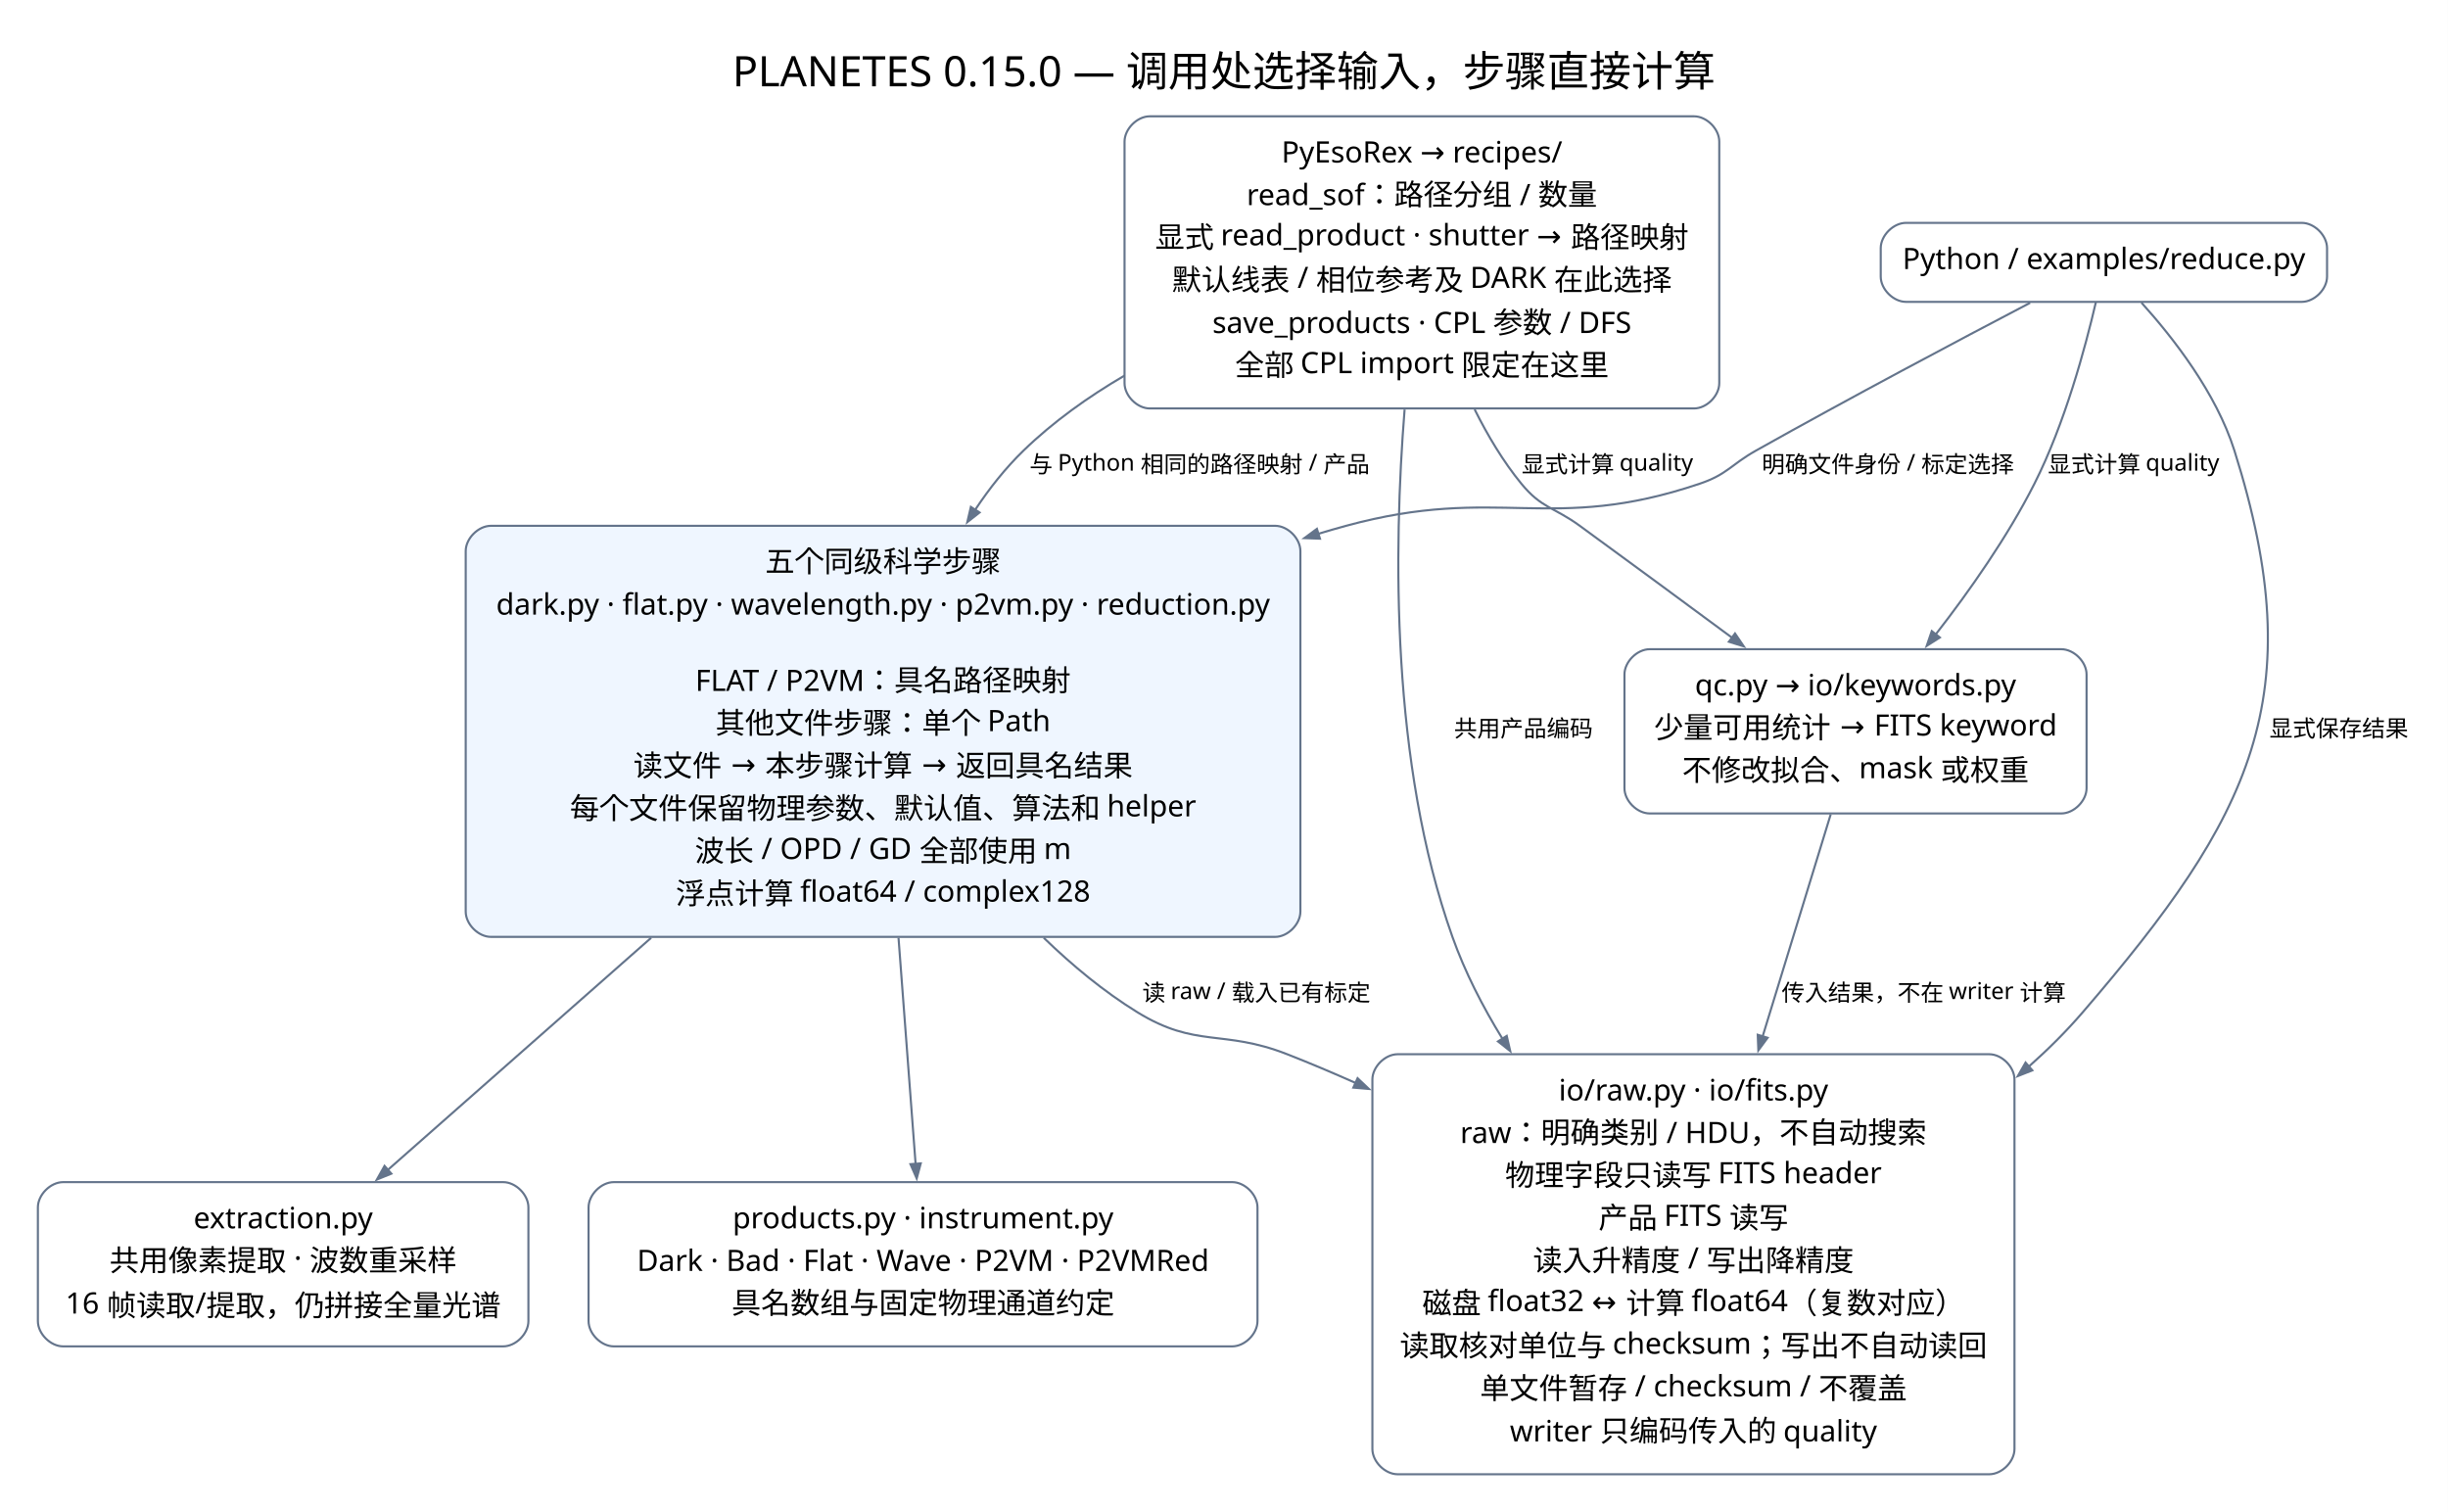
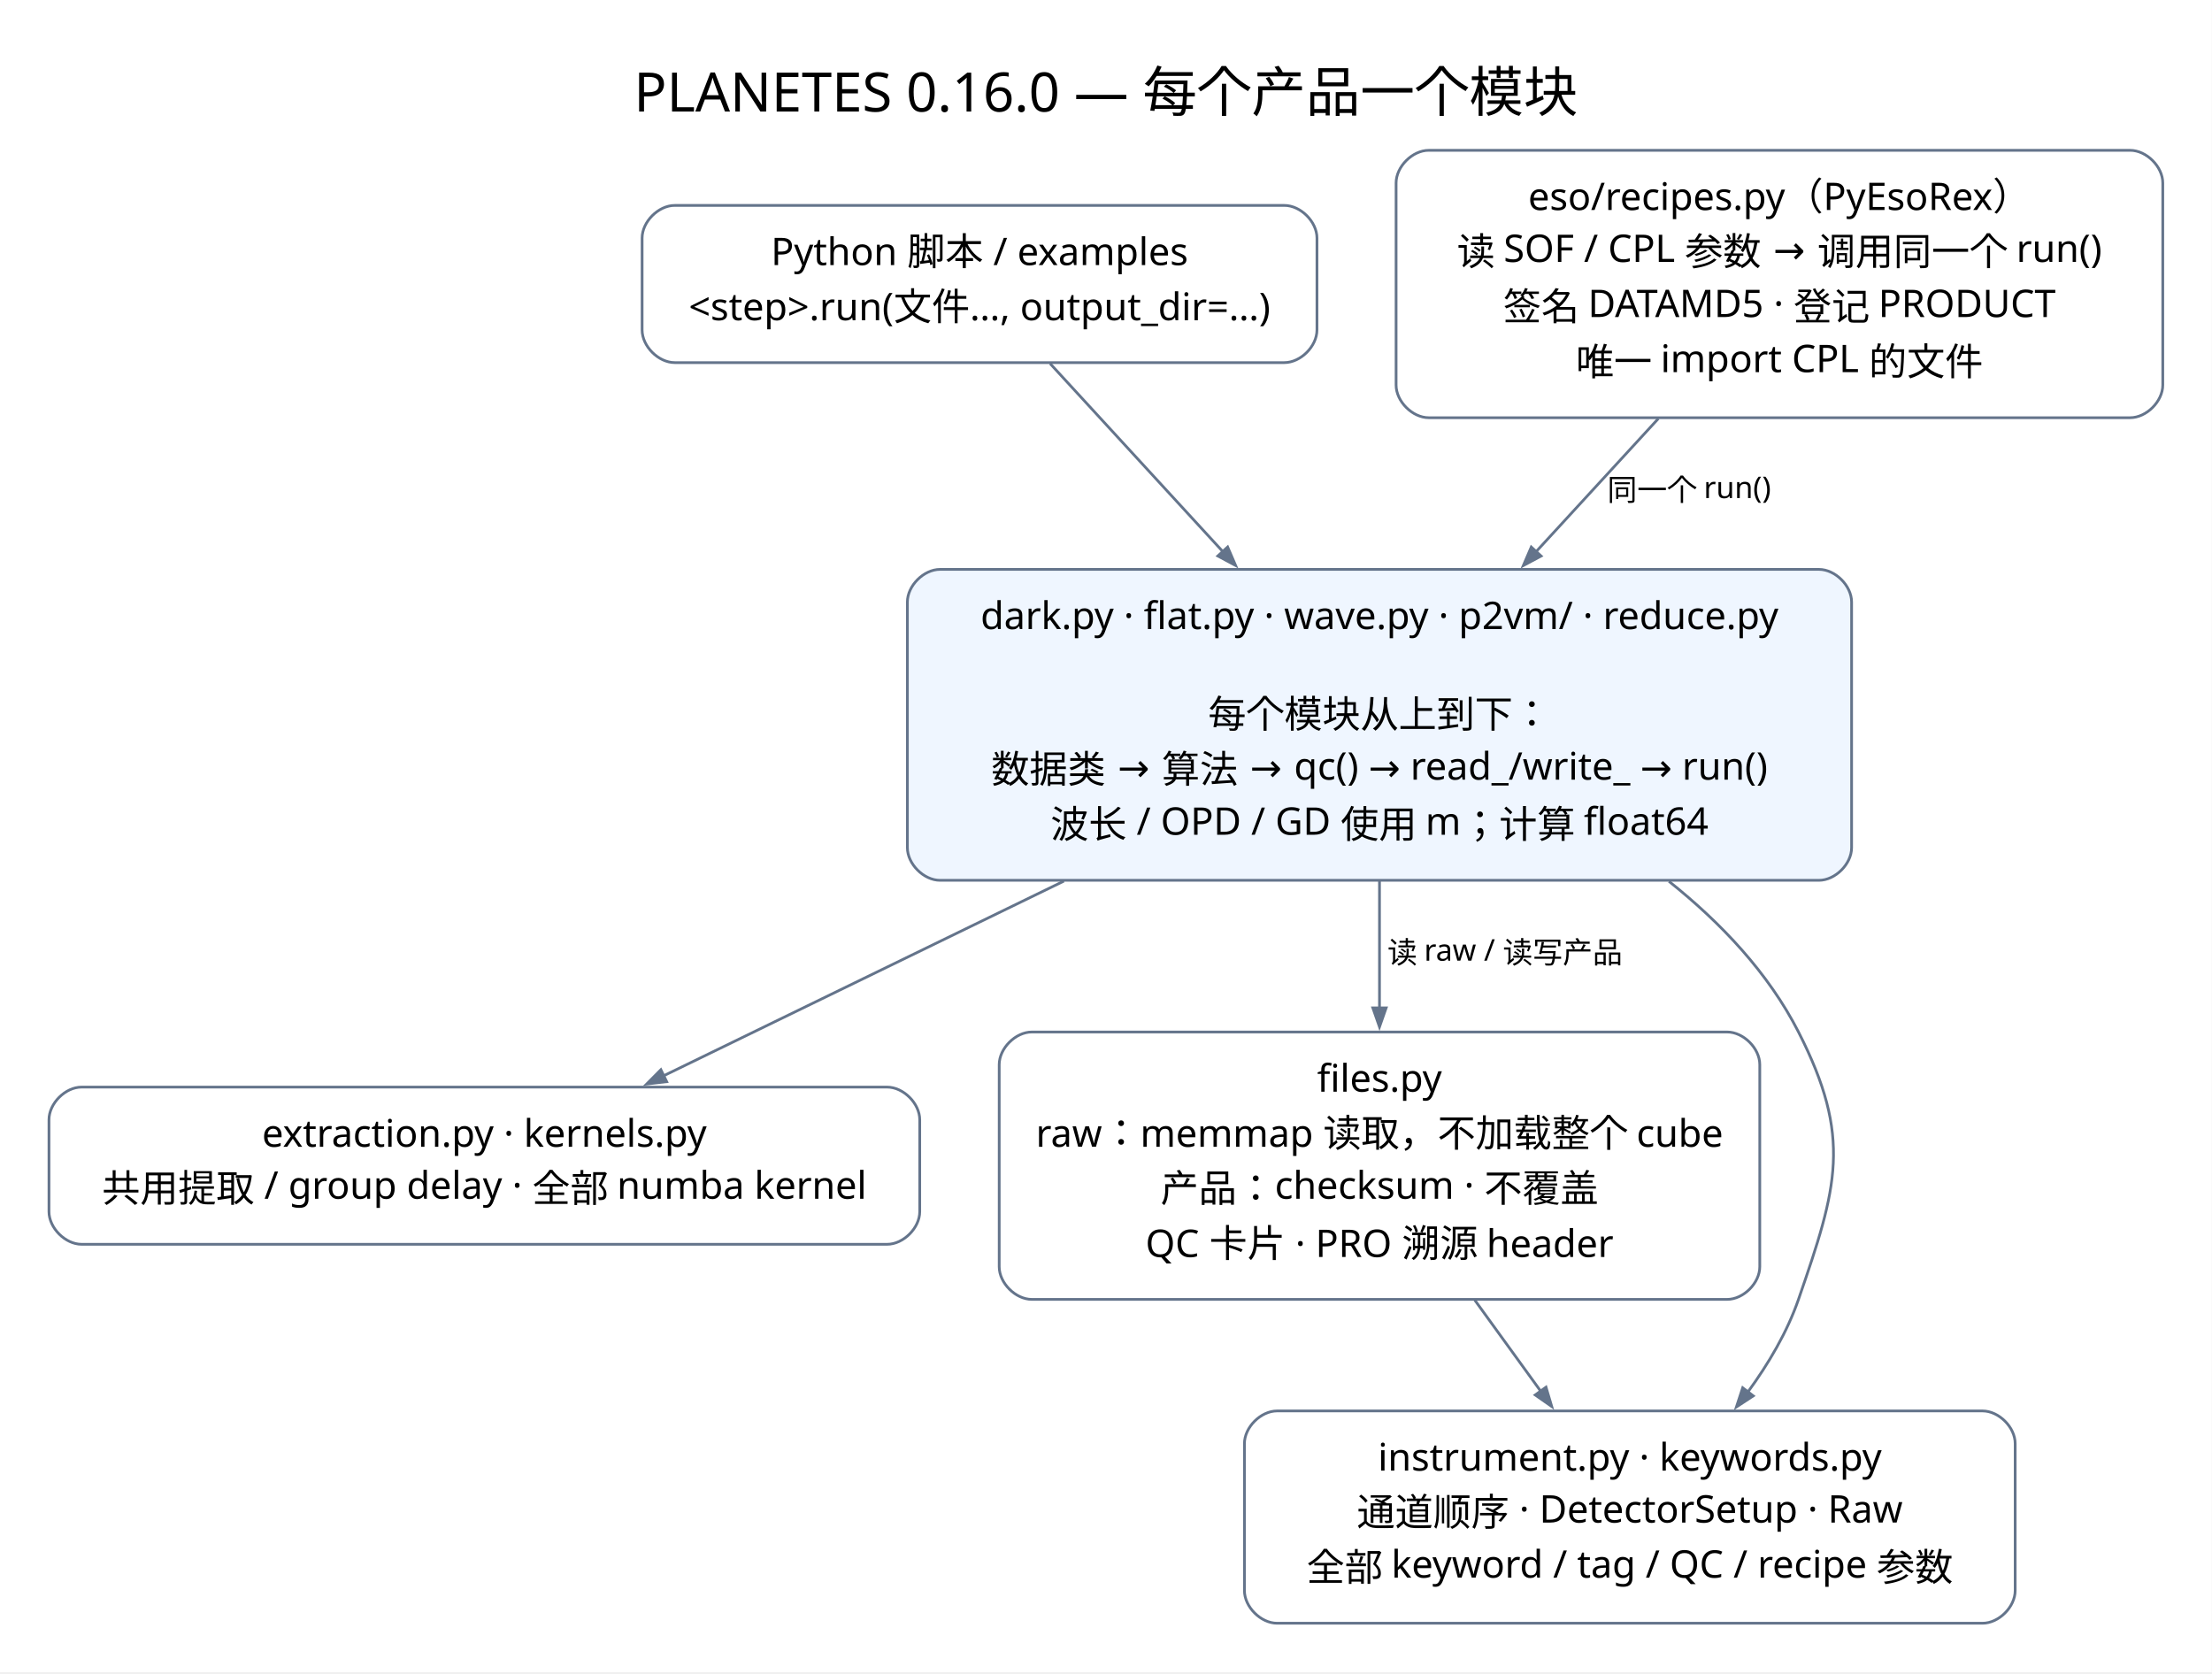
- <svg xmlns="http://www.w3.org/2000/svg" width="1163pt" height="718pt" viewBox="0.00 0.00 1163.00 718.00">
-   <g id="graph0" class="graph" transform="scale(1 1) rotate(0) translate(18 700.34)">
-     <polygon fill="white" stroke="none" points="-18,18 -18,-700.34 1144.93,-700.34 1144.93,18 -18,18" />
-     <text xml:space="preserve" text-anchor="middle" x="563.47" y="-659.34" font-family="PingFang SC" font-size="20.00">PLANETES 0.15.0 — 调用处选择输入，步骤直接计算</text>
+ <svg xmlns="http://www.w3.org/2000/svg" width="813pt" height="615pt" viewBox="0.00 0.00 813.00 615.00">
+   <g id="graph0" class="graph" transform="scale(1 1) rotate(0) translate(18 596.62)">
+     <polygon fill="white" stroke="none" points="-18,18 -18,-596.62 794.91,-596.62 794.91,18 -18,18" />
+     <text xml:space="preserve" text-anchor="middle" x="388.46" y="-555.62" font-family="PingFang SC" font-size="20.00">PLANETES 0.16.0 — 每个产品一个模块</text>
    <g id="node1" class="node">
-       <path fill="none" stroke="#64748b" d="M1075.54,-594.47C1075.54,-594.47 887.5,-594.47 887.5,-594.47 881.5,-594.47 875.5,-588.47 875.5,-582.47 875.5,-582.47 875.5,-568.94 875.5,-568.94 875.5,-562.94 881.5,-556.94 887.5,-556.94 887.5,-556.94 1075.54,-556.94 1075.54,-556.94 1081.54,-556.94 1087.54,-562.94 1087.54,-568.94 1087.54,-568.94 1087.54,-582.47 1087.54,-582.47 1087.54,-588.47 1081.54,-594.47 1075.54,-594.47" />
-       <text xml:space="preserve" text-anchor="middle" x="981.52" y="-572.53" font-family="PingFang SC" font-size="14.00">Python / examples/reduce.py</text>
+       <path fill="none" stroke="#64748b" d="M454.04,-521.12C454.04,-521.12 230,-521.12 230,-521.12 224,-521.12 218,-515.12 218,-509.12 218,-509.12 218,-475.34 218,-475.34 218,-469.34 224,-463.34 230,-463.34 230,-463.34 454.04,-463.34 454.04,-463.34 460.04,-463.34 466.04,-469.34 466.04,-475.34 466.04,-475.34 466.04,-509.12 466.04,-509.12 466.04,-515.12 460.04,-521.12 454.04,-521.12" />
+       <text xml:space="preserve" text-anchor="middle" x="342.02" y="-499.18" font-family="PingFang SC" font-size="14.00">Python 脚本 / examples</text>
+       <text xml:space="preserve" text-anchor="middle" x="342.02" y="-478.93" font-family="PingFang SC" font-size="14.00">&lt;step&gt;.run(文件…, output_dir=…)</text>
    </g>
    <g id="node3" class="node">
-       <path fill="#eff6ff" stroke="#64748b" d="M587.79,-450.56C587.79,-450.56 215.25,-450.56 215.25,-450.56 209.25,-450.56 203.25,-444.56 203.25,-438.56 203.25,-438.56 203.25,-267.28 203.25,-267.28 203.25,-261.28 209.25,-255.28 215.25,-255.28 215.25,-255.28 587.79,-255.28 587.79,-255.28 593.79,-255.28 599.79,-261.28 599.79,-267.28 599.79,-267.28 599.79,-438.56 599.79,-438.56 599.79,-444.56 593.79,-450.56 587.79,-450.56" />
-       <text xml:space="preserve" text-anchor="middle" x="401.52" y="-428.62" font-family="PingFang SC" font-size="14.00">五个同级科学步骤</text>
-       <text xml:space="preserve" text-anchor="middle" x="401.52" y="-408.37" font-family="PingFang SC" font-size="14.00">dark.py · flat.py · wavelength.py · p2vm.py · reduction.py</text>
-       <text xml:space="preserve" text-anchor="middle" x="401.52" y="-372.12" font-family="PingFang SC" font-size="14.00">FLAT / P2VM：具名路径映射</text>
-       <text xml:space="preserve" text-anchor="middle" x="401.52" y="-351.87" font-family="PingFang SC" font-size="14.00">其他文件步骤：单个 Path</text>
-       <text xml:space="preserve" text-anchor="middle" x="401.52" y="-331.62" font-family="PingFang SC" font-size="14.00">读文件 → 本步骤计算 → 返回具名结果</text>
-       <text xml:space="preserve" text-anchor="middle" x="401.52" y="-311.37" font-family="PingFang SC" font-size="14.00">每个文件保留物理参数、默认值、算法和 helper</text>
-       <text xml:space="preserve" text-anchor="middle" x="401.52" y="-291.12" font-family="PingFang SC" font-size="14.00">波长 / OPD / GD 全部使用 m</text>
-       <text xml:space="preserve" text-anchor="middle" x="401.52" y="-270.87" font-family="PingFang SC" font-size="14.00">浮点计算 float64 / complex128</text>
+       <path fill="#eff6ff" stroke="#64748b" d="M650.54,-387.34C650.54,-387.34 327.5,-387.34 327.5,-387.34 321.5,-387.34 315.5,-381.34 315.5,-375.34 315.5,-375.34 315.5,-285.06 315.5,-285.06 315.5,-279.06 321.5,-273.06 327.5,-273.06 327.5,-273.06 650.54,-273.06 650.54,-273.06 656.54,-273.06 662.54,-279.06 662.54,-285.06 662.54,-285.06 662.54,-375.34 662.54,-375.34 662.54,-381.34 656.54,-387.34 650.54,-387.34" />
+       <text xml:space="preserve" text-anchor="middle" x="489.02" y="-365.4" font-family="PingFang SC" font-size="14.00">dark.py · flat.py · wave.py · p2vm/ · reduce.py</text>
+       <text xml:space="preserve" text-anchor="middle" x="489.02" y="-329.15" font-family="PingFang SC" font-size="14.00">每个模块从上到下：</text>
+       <text xml:space="preserve" text-anchor="middle" x="489.02" y="-308.9" font-family="PingFang SC" font-size="14.00">数据类 → 算法 → qc() → read_/write_ → run()</text>
+       <text xml:space="preserve" text-anchor="middle" x="489.02" y="-288.65" font-family="PingFang SC" font-size="14.00">波长 / OPD / GD 使用 m；计算 float64</text>
    </g>
    <g id="edge1" class="edge">
-       <path fill="none" stroke="#64748b" d="M946.48,-556.49C912.87,-538.9 860.81,-511.32 816.27,-486.31 804.24,-479.55 802.59,-474.97 789.52,-470.56 718.27,-446.53 694.07,-470.34 621.52,-450.56 617.12,-449.36 612.69,-448.09 608.25,-446.75" />
-       <polygon fill="#64748b" stroke="#64748b" points="609.09,-444.44 601.68,-444.71 607.64,-449.12 609.09,-444.44" />
-       <text xml:space="preserve" text-anchor="middle" x="878.89" y="-475.86" font-family="PingFang SC" font-size="11.00">明确文件身份 / 标定选择</text>
+       <path fill="none" stroke="#64748b" d="M367.96,-462.99C385.59,-443.8 409.62,-417.64 431.62,-393.69" />
+       <polygon fill="#64748b" stroke="#64748b" points="433.21,-395.58 436.14,-388.77 429.6,-392.27 433.21,-395.58" />
+     </g>
+     <g id="node2" class="node">
+       <path fill="none" stroke="#64748b" d="M764.91,-541.37C764.91,-541.37 507.12,-541.37 507.12,-541.37 501.12,-541.37 495.12,-535.37 495.12,-529.37 495.12,-529.37 495.12,-455.09 495.12,-455.09 495.12,-449.09 501.12,-443.09 507.12,-443.09 507.12,-443.09 764.91,-443.09 764.91,-443.09 770.91,-443.09 776.91,-449.09 776.91,-455.09 776.91,-455.09 776.91,-529.37 776.91,-529.37 776.91,-535.37 770.91,-541.37 764.91,-541.37" />
+       <text xml:space="preserve" text-anchor="middle" x="636.02" y="-519.43" font-family="PingFang SC" font-size="14.00">eso/recipes.py（PyEsoRex）</text>
+       <text xml:space="preserve" text-anchor="middle" x="636.02" y="-499.18" font-family="PingFang SC" font-size="14.00">读 SOF / CPL 参数 → 调用同一个 run()</text>
+       <text xml:space="preserve" text-anchor="middle" x="636.02" y="-478.93" font-family="PingFang SC" font-size="14.00">签名 DATAMD5 · 登记 PRODUCT</text>
+       <text xml:space="preserve" text-anchor="middle" x="636.02" y="-458.68" font-family="PingFang SC" font-size="14.00">唯一 import CPL 的文件</text>
+     </g>
+     <g id="edge2" class="edge">
+       <path fill="none" stroke="#64748b" d="M591.52,-442.78C577.29,-427.3 561.34,-409.93 546.34,-393.6" />
+       <polygon fill="#64748b" stroke="#64748b" points="548.42,-392.25 541.88,-388.75 544.81,-395.56 548.42,-392.25" />
+       <text xml:space="preserve" text-anchor="middle" x="602.82" y="-412.64" font-family="PingFang SC" font-size="11.00">同一个 run()</text>
+     </g>
+     <g id="node4" class="node">
+       <path fill="none" stroke="#64748b" d="M308.04,-197.06C308.04,-197.06 12,-197.06 12,-197.06 6,-197.06 0,-191.06 0,-185.06 0,-185.06 0,-151.28 0,-151.28 0,-145.28 6,-139.28 12,-139.28 12,-139.28 308.04,-139.28 308.04,-139.28 314.04,-139.28 320.04,-145.28 320.04,-151.28 320.04,-151.28 320.04,-185.06 320.04,-185.06 320.04,-191.06 314.04,-197.06 308.04,-197.06" />
+       <text xml:space="preserve" text-anchor="middle" x="160.02" y="-175.12" font-family="PingFang SC" font-size="14.00">extraction.py · kernels.py</text>
+       <text xml:space="preserve" text-anchor="middle" x="160.02" y="-154.87" font-family="PingFang SC" font-size="14.00">共用提取 / group delay · 全部 numba kernel</text>
+     </g>
+     <g id="edge3" class="edge">
+       <path fill="none" stroke="#64748b" d="M373.03,-272.78C323.64,-248.76 267.84,-221.61 225.75,-201.14" />
+       <polygon fill="#64748b" stroke="#64748b" points="227.04,-199.05 219.68,-198.19 224.9,-203.45 227.04,-199.05" />
    </g>
    <g id="node5" class="node">
-       <path fill="none" stroke="#64748b" d="M927.04,-199.53C927.04,-199.53 646,-199.53 646,-199.53 640,-199.53 634,-193.53 634,-187.53 634,-187.53 634,-12 634,-12 634,-6 640,0 646,0 646,0 927.04,0 927.04,0 933.04,0 939.04,-6 939.04,-12 939.04,-12 939.04,-187.53 939.04,-187.53 939.04,-193.53 933.04,-199.53 927.04,-199.53" />
-       <text xml:space="preserve" text-anchor="middle" x="786.52" y="-177.59" font-family="PingFang SC" font-size="14.00">io/raw.py · io/fits.py</text>
-       <text xml:space="preserve" text-anchor="middle" x="786.52" y="-157.34" font-family="PingFang SC" font-size="14.00">raw：明确类别 / HDU，不自动搜索</text>
-       <text xml:space="preserve" text-anchor="middle" x="786.52" y="-137.09" font-family="PingFang SC" font-size="14.00">物理字段只读写 FITS header</text>
-       <text xml:space="preserve" text-anchor="middle" x="786.52" y="-116.84" font-family="PingFang SC" font-size="14.00">产品 FITS 读写</text>
-       <text xml:space="preserve" text-anchor="middle" x="786.52" y="-96.59" font-family="PingFang SC" font-size="14.00">读入升精度 / 写出降精度</text>
-       <text xml:space="preserve" text-anchor="middle" x="786.52" y="-76.34" font-family="PingFang SC" font-size="14.00">磁盘 float32 ↔ 计算 float64（复数对应）</text>
-       <text xml:space="preserve" text-anchor="middle" x="786.52" y="-56.09" font-family="PingFang SC" font-size="14.00">读取核对单位与 checksum；写出不自动读回</text>
-       <text xml:space="preserve" text-anchor="middle" x="786.52" y="-35.84" font-family="PingFang SC" font-size="14.00">单文件暂存 / checksum / 不覆盖</text>
-       <text xml:space="preserve" text-anchor="middle" x="786.52" y="-15.59" font-family="PingFang SC" font-size="14.00">writer 只编码传入的 quality</text>
+       <path fill="none" stroke="#64748b" d="M616.79,-217.31C616.79,-217.31 361.25,-217.31 361.25,-217.31 355.25,-217.31 349.25,-211.31 349.25,-205.31 349.25,-205.31 349.25,-131.03 349.25,-131.03 349.25,-125.03 355.25,-119.03 361.25,-119.03 361.25,-119.03 616.79,-119.03 616.79,-119.03 622.79,-119.03 628.79,-125.03 628.79,-131.03 628.79,-131.03 628.79,-205.31 628.79,-205.31 628.79,-211.31 622.79,-217.31 616.79,-217.31" />
+       <text xml:space="preserve" text-anchor="middle" x="489.02" y="-195.37" font-family="PingFang SC" font-size="14.00">files.py</text>
+       <text xml:space="preserve" text-anchor="middle" x="489.02" y="-175.12" font-family="PingFang SC" font-size="14.00">raw：memmap 读取，不加载整个 cube</text>
+       <text xml:space="preserve" text-anchor="middle" x="489.02" y="-154.87" font-family="PingFang SC" font-size="14.00">产品：checksum · 不覆盖</text>
+       <text xml:space="preserve" text-anchor="middle" x="489.02" y="-134.62" font-family="PingFang SC" font-size="14.00">QC 卡片 · PRO 溯源 header</text>
+     </g>
+     <g id="edge4" class="edge">
+       <path fill="none" stroke="#64748b" d="M489.02,-272.78C489.02,-257.59 489.02,-241.16 489.02,-225.96" />
+       <polygon fill="#64748b" stroke="#64748b" points="491.47,-226.17 489.02,-219.17 486.57,-226.17 491.47,-226.17" />
+       <text xml:space="preserve" text-anchor="middle" x="535.14" y="-242.61" font-family="PingFang SC" font-size="11.00">读 raw / 读写产品</text>
+     </g>
+     <g id="node6" class="node">
+       <path fill="none" stroke="#64748b" d="M710.66,-78.03C710.66,-78.03 451.38,-78.03 451.38,-78.03 445.38,-78.03 439.38,-72.03 439.38,-66.03 439.38,-66.03 439.38,-12 439.38,-12 439.38,-6 445.38,0 451.38,0 451.38,0 710.66,0 710.66,0 716.66,0 722.66,-6 722.66,-12 722.66,-12 722.66,-66.03 722.66,-66.03 722.66,-72.03 716.66,-78.03 710.66,-78.03" />
+       <text xml:space="preserve" text-anchor="middle" x="581.02" y="-56.09" font-family="PingFang SC" font-size="14.00">instrument.py · keywords.py</text>
+       <text xml:space="preserve" text-anchor="middle" x="581.02" y="-35.84" font-family="PingFang SC" font-size="14.00">通道顺序 · DetectorSetup · Raw</text>
+       <text xml:space="preserve" text-anchor="middle" x="581.02" y="-15.59" font-family="PingFang SC" font-size="14.00">全部 keyword / tag / QC / recipe 参数</text>
    </g>
    <g id="edge6" class="edge">
-       <path fill="none" stroke="#64748b" d="M999.36,-556.57C1014.43,-539.89 1034.88,-513.66 1043.52,-486.31 1080.5,-369.2 1051.61,-312.63 971.52,-219.53 963.73,-210.48 955.09,-201.87 945.91,-193.72" />
-       <polygon fill="#64748b" stroke="#64748b" points="947.52,-191.87 940.62,-189.15 944.31,-195.58 947.52,-191.87" />
-       <text xml:space="preserve" text-anchor="middle" x="1093.18" y="-350.35" font-family="PingFang SC" font-size="11.00">显式保存结果</text>
-     </g>
-     <g id="node7" class="node">
-       <path fill="none" stroke="#64748b" d="M961.29,-391.94C961.29,-391.94 765.75,-391.94 765.75,-391.94 759.75,-391.94 753.75,-385.94 753.75,-379.94 753.75,-379.94 753.75,-325.91 753.75,-325.91 753.75,-319.91 759.75,-313.91 765.75,-313.91 765.75,-313.91 961.29,-313.91 961.29,-313.91 967.29,-313.91 973.29,-319.91 973.29,-325.91 973.29,-325.91 973.29,-379.94 973.29,-379.94 973.29,-385.94 967.29,-391.94 961.29,-391.94" />
-       <text xml:space="preserve" text-anchor="middle" x="863.52" y="-370" font-family="PingFang SC" font-size="14.00">qc.py → io/keywords.py</text>
-       <text xml:space="preserve" text-anchor="middle" x="863.52" y="-349.75" font-family="PingFang SC" font-size="14.00">少量可用统计 → FITS keyword</text>
-       <text xml:space="preserve" text-anchor="middle" x="863.52" y="-329.5" font-family="PingFang SC" font-size="14.00">不修改拟合、mask 或权重</text>
-     </g>
-     <g id="edge8" class="edge">
-       <path fill="none" stroke="#64748b" d="M977.69,-556.7C972.74,-535.38 962.99,-499.16 948.52,-470.56 935.76,-445.34 917.75,-419.7 901.58,-398.91" />
-       <polygon fill="#64748b" stroke="#64748b" points="903.6,-397.51 897.34,-393.52 899.75,-400.54 903.6,-397.51" />
-       <text xml:space="preserve" text-anchor="middle" x="995.64" y="-475.86" font-family="PingFang SC" font-size="11.00">显式计算 quality</text>
-     </g>
-     <g id="node2" class="node">
-       <path fill="none" stroke="#64748b" d="M786.79,-645.09C786.79,-645.09 528.25,-645.09 528.25,-645.09 522.25,-645.09 516.25,-639.09 516.25,-633.09 516.25,-633.09 516.25,-518.31 516.25,-518.31 516.25,-512.31 522.25,-506.31 528.25,-506.31 528.25,-506.31 786.79,-506.31 786.79,-506.31 792.79,-506.31 798.79,-512.31 798.79,-518.31 798.79,-518.31 798.79,-633.09 798.79,-633.09 798.79,-639.09 792.79,-645.09 786.79,-645.09" />
-       <text xml:space="preserve" text-anchor="middle" x="657.52" y="-623.15" font-family="PingFang SC" font-size="14.00">PyEsoRex → recipes/</text>
-       <text xml:space="preserve" text-anchor="middle" x="657.52" y="-602.9" font-family="PingFang SC" font-size="14.00">read_sof：路径分组 / 数量</text>
-       <text xml:space="preserve" text-anchor="middle" x="657.52" y="-582.65" font-family="PingFang SC" font-size="14.00">显式 read_product · shutter → 路径映射</text>
-       <text xml:space="preserve" text-anchor="middle" x="657.52" y="-562.4" font-family="PingFang SC" font-size="14.00">默认线表 / 相位参考及 DARK 在此选择</text>
-       <text xml:space="preserve" text-anchor="middle" x="657.52" y="-542.15" font-family="PingFang SC" font-size="14.00">save_products · CPL 参数 / DFS</text>
-       <text xml:space="preserve" text-anchor="middle" x="657.52" y="-521.9" font-family="PingFang SC" font-size="14.00">全部 CPL import 限定在这里</text>
-     </g>
-     <g id="edge2" class="edge">
-       <path fill="none" stroke="#64748b" d="M516.23,-521.92C498.87,-511.76 482.32,-499.95 468.27,-486.31 459.71,-478.01 452.07,-468.38 445.29,-458.17" />
-       <polygon fill="#64748b" stroke="#64748b" points="447.37,-456.88 441.54,-452.3 443.24,-459.52 447.37,-456.88" />
-       <text xml:space="preserve" text-anchor="middle" x="551.89" y="-475.86" font-family="PingFang SC" font-size="11.00">与 Python 相同的路径映射 / 产品</text>
-     </g>
-     <g id="edge7" class="edge">
-       <path fill="none" stroke="#64748b" d="M649.3,-505.81C644,-439.58 642.74,-337.66 672.02,-255.28 677.94,-238.64 686.3,-222.28 695.84,-206.79" />
-       <polygon fill="#64748b" stroke="#64748b" points="697.82,-208.24 699.49,-201.02 693.68,-205.62 697.82,-208.24" />
-       <text xml:space="preserve" text-anchor="middle" x="705.77" y="-350.35" font-family="PingFang SC" font-size="11.00">共用产品编码</text>
-     </g>
-     <g id="edge10" class="edge">
-       <path fill="none" stroke="#64748b" d="M682.57,-505.87C688.77,-493.43 696.15,-481.08 704.77,-470.56 714.4,-458.8 720.24,-459.52 732.52,-450.56 756.32,-433.21 782.45,-413.97 805.07,-397.25" />
-       <polygon fill="#64748b" stroke="#64748b" points="806.27,-399.41 810.44,-393.28 803.36,-395.47 806.27,-399.41" />
-       <text xml:space="preserve" text-anchor="middle" x="745.64" y="-475.86" font-family="PingFang SC" font-size="11.00">显式计算 quality</text>
-     </g>
-     <g id="node4" class="node">
-       <path fill="none" stroke="#64748b" d="M221.04,-138.78C221.04,-138.78 12,-138.78 12,-138.78 6,-138.78 0,-132.78 0,-126.78 0,-126.78 0,-72.75 0,-72.75 0,-66.75 6,-60.75 12,-60.75 12,-60.75 221.04,-60.75 221.04,-60.75 227.04,-60.75 233.04,-66.75 233.04,-72.75 233.04,-72.75 233.04,-126.78 233.04,-126.78 233.04,-132.78 227.04,-138.78 221.04,-138.78" />
-       <text xml:space="preserve" text-anchor="middle" x="116.52" y="-116.84" font-family="PingFang SC" font-size="14.00">extraction.py</text>
-       <text xml:space="preserve" text-anchor="middle" x="116.52" y="-96.59" font-family="PingFang SC" font-size="14.00">共用像素提取 · 波数重采样</text>
-       <text xml:space="preserve" text-anchor="middle" x="116.52" y="-76.34" font-family="PingFang SC" font-size="14.00">16 帧读取/提取，仍拼接全量光谱</text>
-     </g>
-     <g id="edge3" class="edge">
-       <path fill="none" stroke="#64748b" d="M291.33,-254.82C248.13,-216.74 200.74,-174.98 166.21,-144.55" />
-       <polygon fill="#64748b" stroke="#64748b" points="167.93,-142.8 161.05,-140.01 164.69,-146.48 167.93,-142.8" />
+       <path fill="none" stroke="#64748b" d="M595.41,-272.68C614.6,-257.39 631.99,-238.95 643.02,-217.31 662.85,-178.39 657.28,-160.32 643.02,-119.03 638.86,-107 632.03,-95.4 624.4,-84.97" />
+       <polygon fill="#64748b" stroke="#64748b" points="626.4,-83.56 620.2,-79.5 622.51,-86.54 626.4,-83.56" />
    </g>
    <g id="edge5" class="edge">
-       <path fill="none" stroke="#64748b" d="M477.88,-254.83C491.56,-241.59 506.51,-229.24 522.27,-219.53 550.27,-202.27 562.89,-211.53 593.52,-199.53 604.27,-195.32 615.21,-190.7 626.15,-185.83" />
-       <polygon fill="#64748b" stroke="#64748b" points="626.96,-188.15 632.34,-183.04 624.95,-183.68 626.96,-188.15" />
-       <text xml:space="preserve" text-anchor="middle" x="578.89" y="-224.83" font-family="PingFang SC" font-size="11.00">读 raw / 载入已有标定</text>
-     </g>
-     <g id="node6" class="node">
-       <path fill="none" stroke="#64748b" d="M567.41,-138.78C567.41,-138.78 273.62,-138.78 273.62,-138.78 267.62,-138.78 261.62,-132.78 261.62,-126.78 261.62,-126.78 261.62,-72.75 261.62,-72.75 261.62,-66.75 267.62,-60.75 273.62,-60.75 273.62,-60.75 567.41,-60.75 567.41,-60.75 573.41,-60.75 579.41,-66.75 579.41,-72.75 579.41,-72.75 579.41,-126.78 579.41,-126.78 579.41,-132.78 573.41,-138.78 567.41,-138.78" />
-       <text xml:space="preserve" text-anchor="middle" x="420.52" y="-116.84" font-family="PingFang SC" font-size="14.00">products.py · instrument.py</text>
-       <text xml:space="preserve" text-anchor="middle" x="420.52" y="-96.59" font-family="PingFang SC" font-size="14.00">Dark · Bad · Flat · Wave · P2VM · P2VMRed</text>
-       <text xml:space="preserve" text-anchor="middle" x="420.52" y="-76.34" font-family="PingFang SC" font-size="14.00">具名数组与固定物理通道约定</text>
-     </g>
-     <g id="edge4" class="edge">
-       <path fill="none" stroke="#64748b" d="M408.87,-254.82C411.66,-217.85 414.72,-177.4 417,-147.23" />
-       <polygon fill="#64748b" stroke="#64748b" points="419.43,-147.68 417.51,-140.52 414.54,-147.31 419.43,-147.68" />
-     </g>
-     <g id="edge9" class="edge">
-       <path fill="none" stroke="#64748b" d="M851.74,-313.5C843.09,-285.28 830.88,-245.46 819.37,-207.9" />
-       <polygon fill="#64748b" stroke="#64748b" points="821.76,-207.35 817.36,-201.37 817.07,-208.78 821.76,-207.35" />
-       <text xml:space="preserve" text-anchor="middle" x="895.95" y="-224.83" font-family="PingFang SC" font-size="11.00">传入结果，不在 writer 计算</text>
+       <path fill="none" stroke="#64748b" d="M524.06,-118.74C532.05,-107.69 540.51,-96 548.4,-85.11" />
+       <polygon fill="#64748b" stroke="#64748b" points="550.22,-86.77 552.33,-79.66 546.25,-83.9 550.22,-86.77" />
    </g>
  </g>
</svg>
